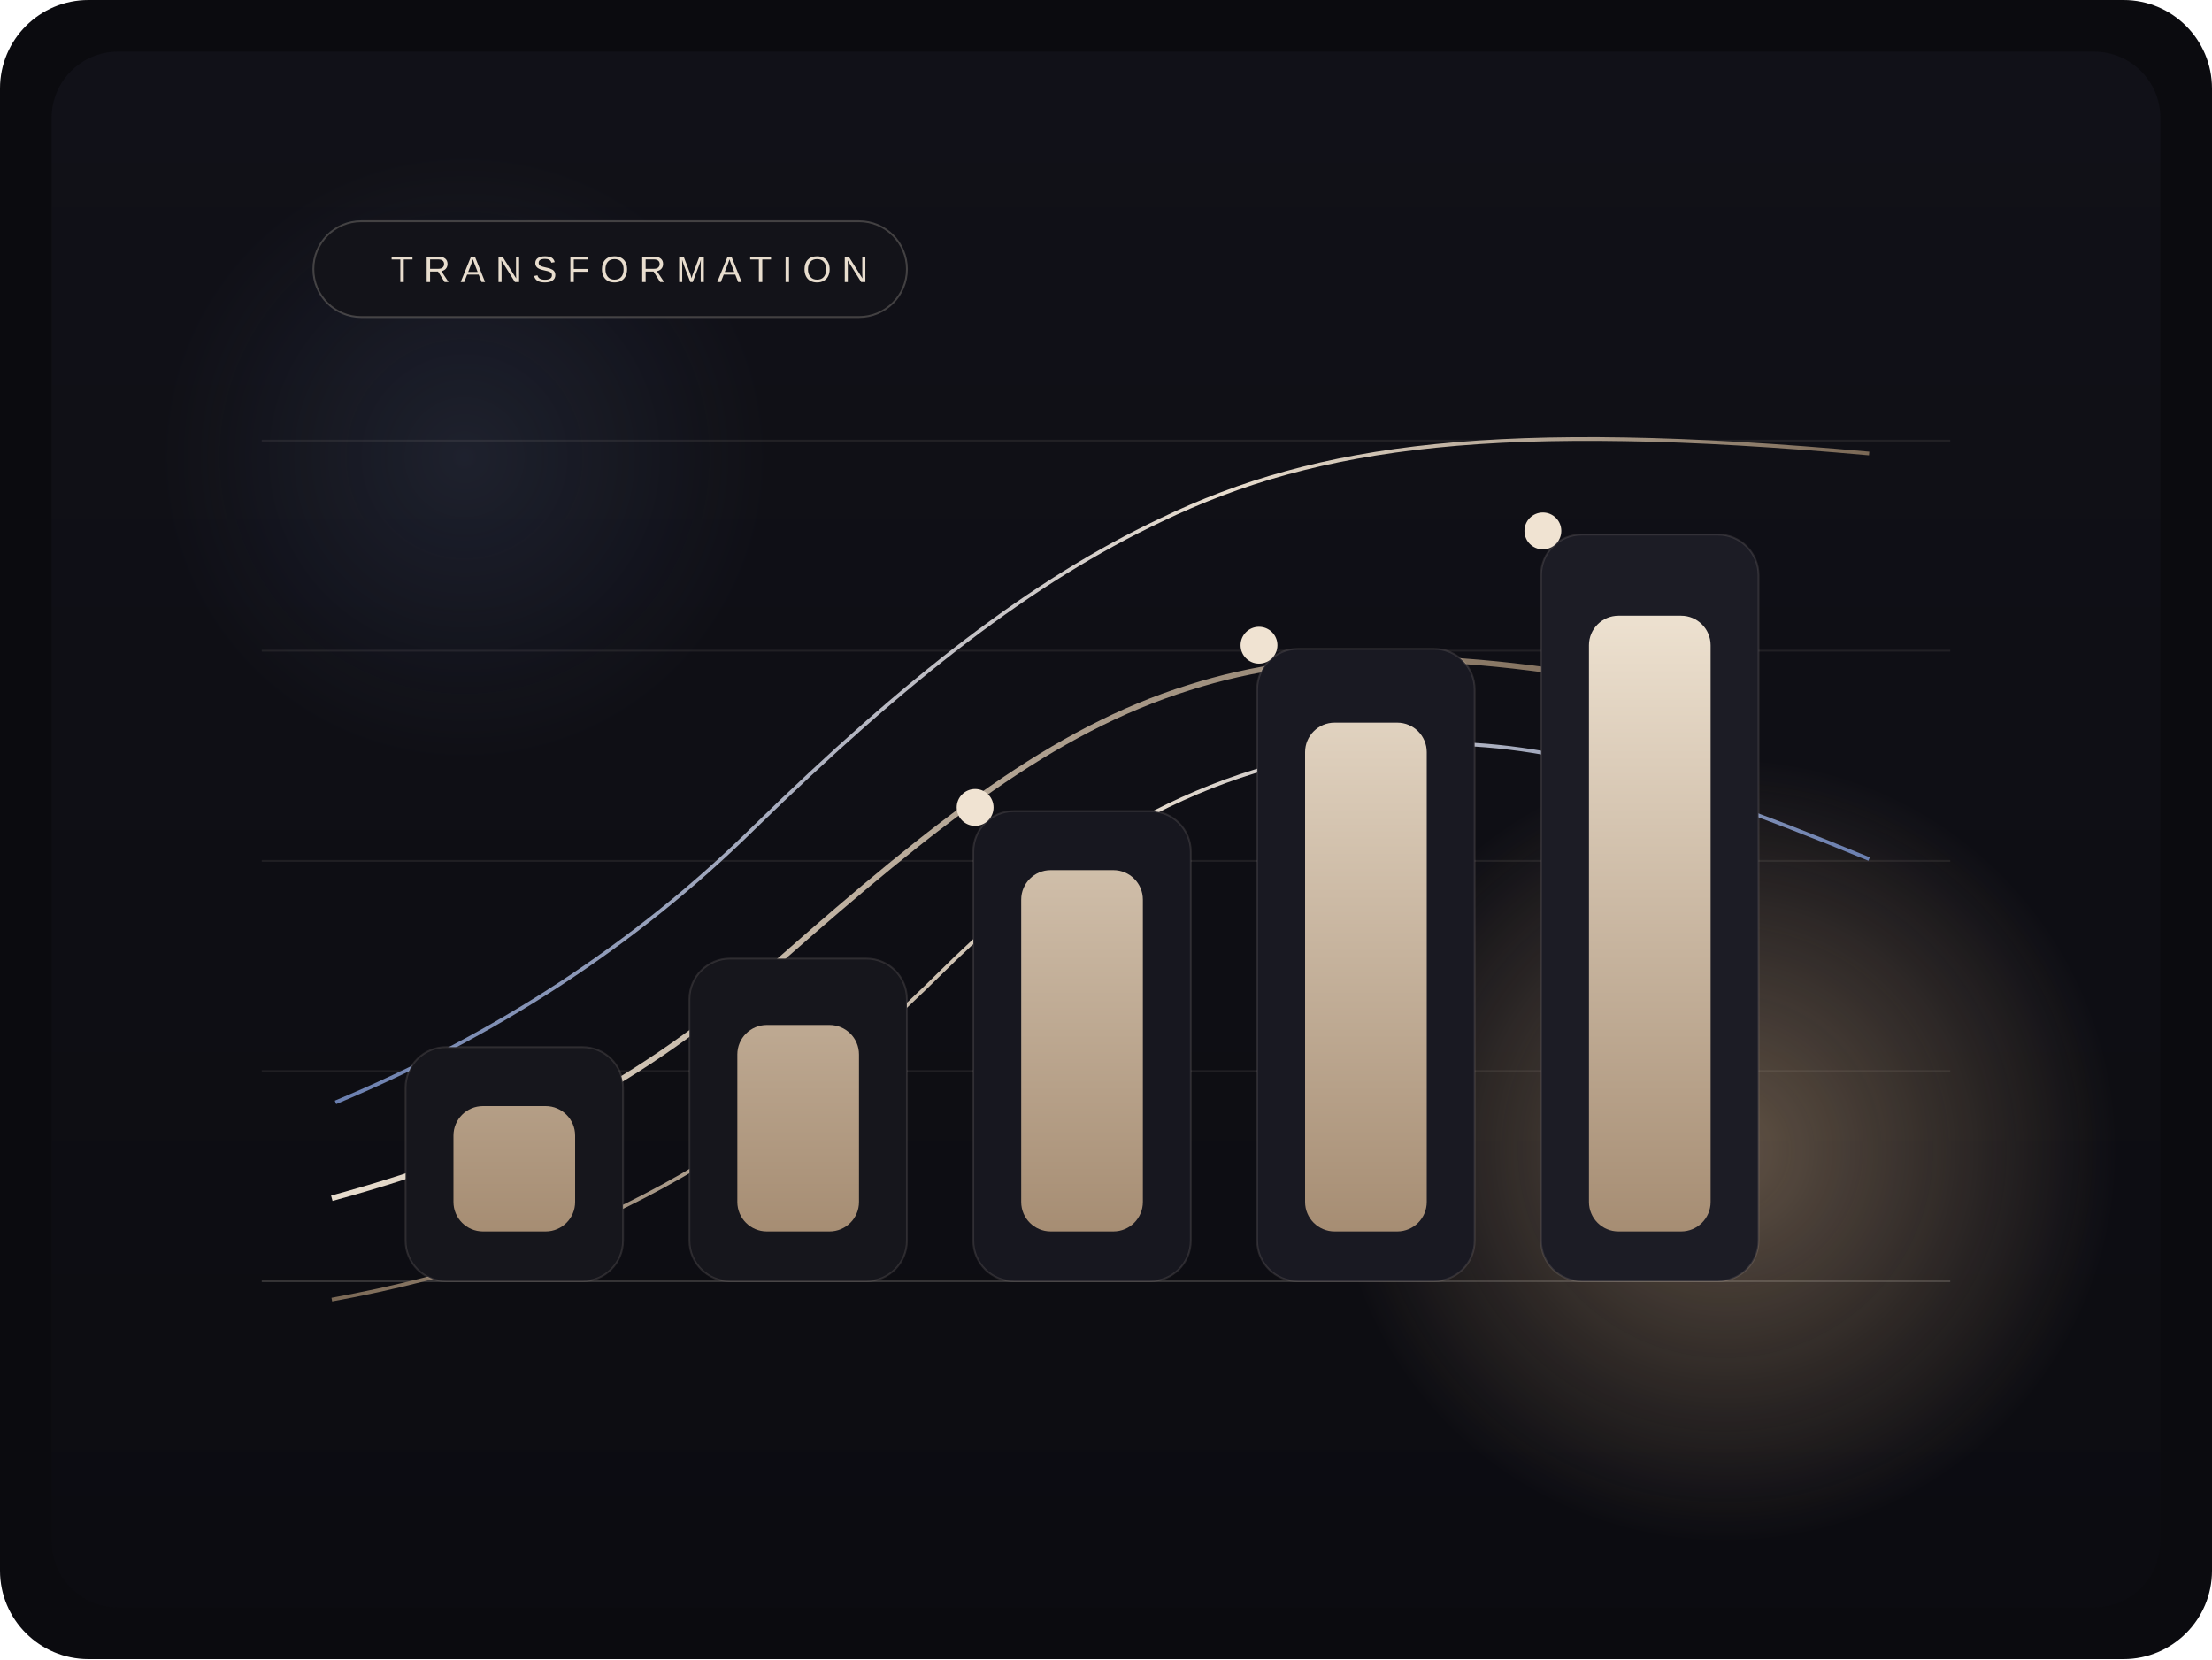
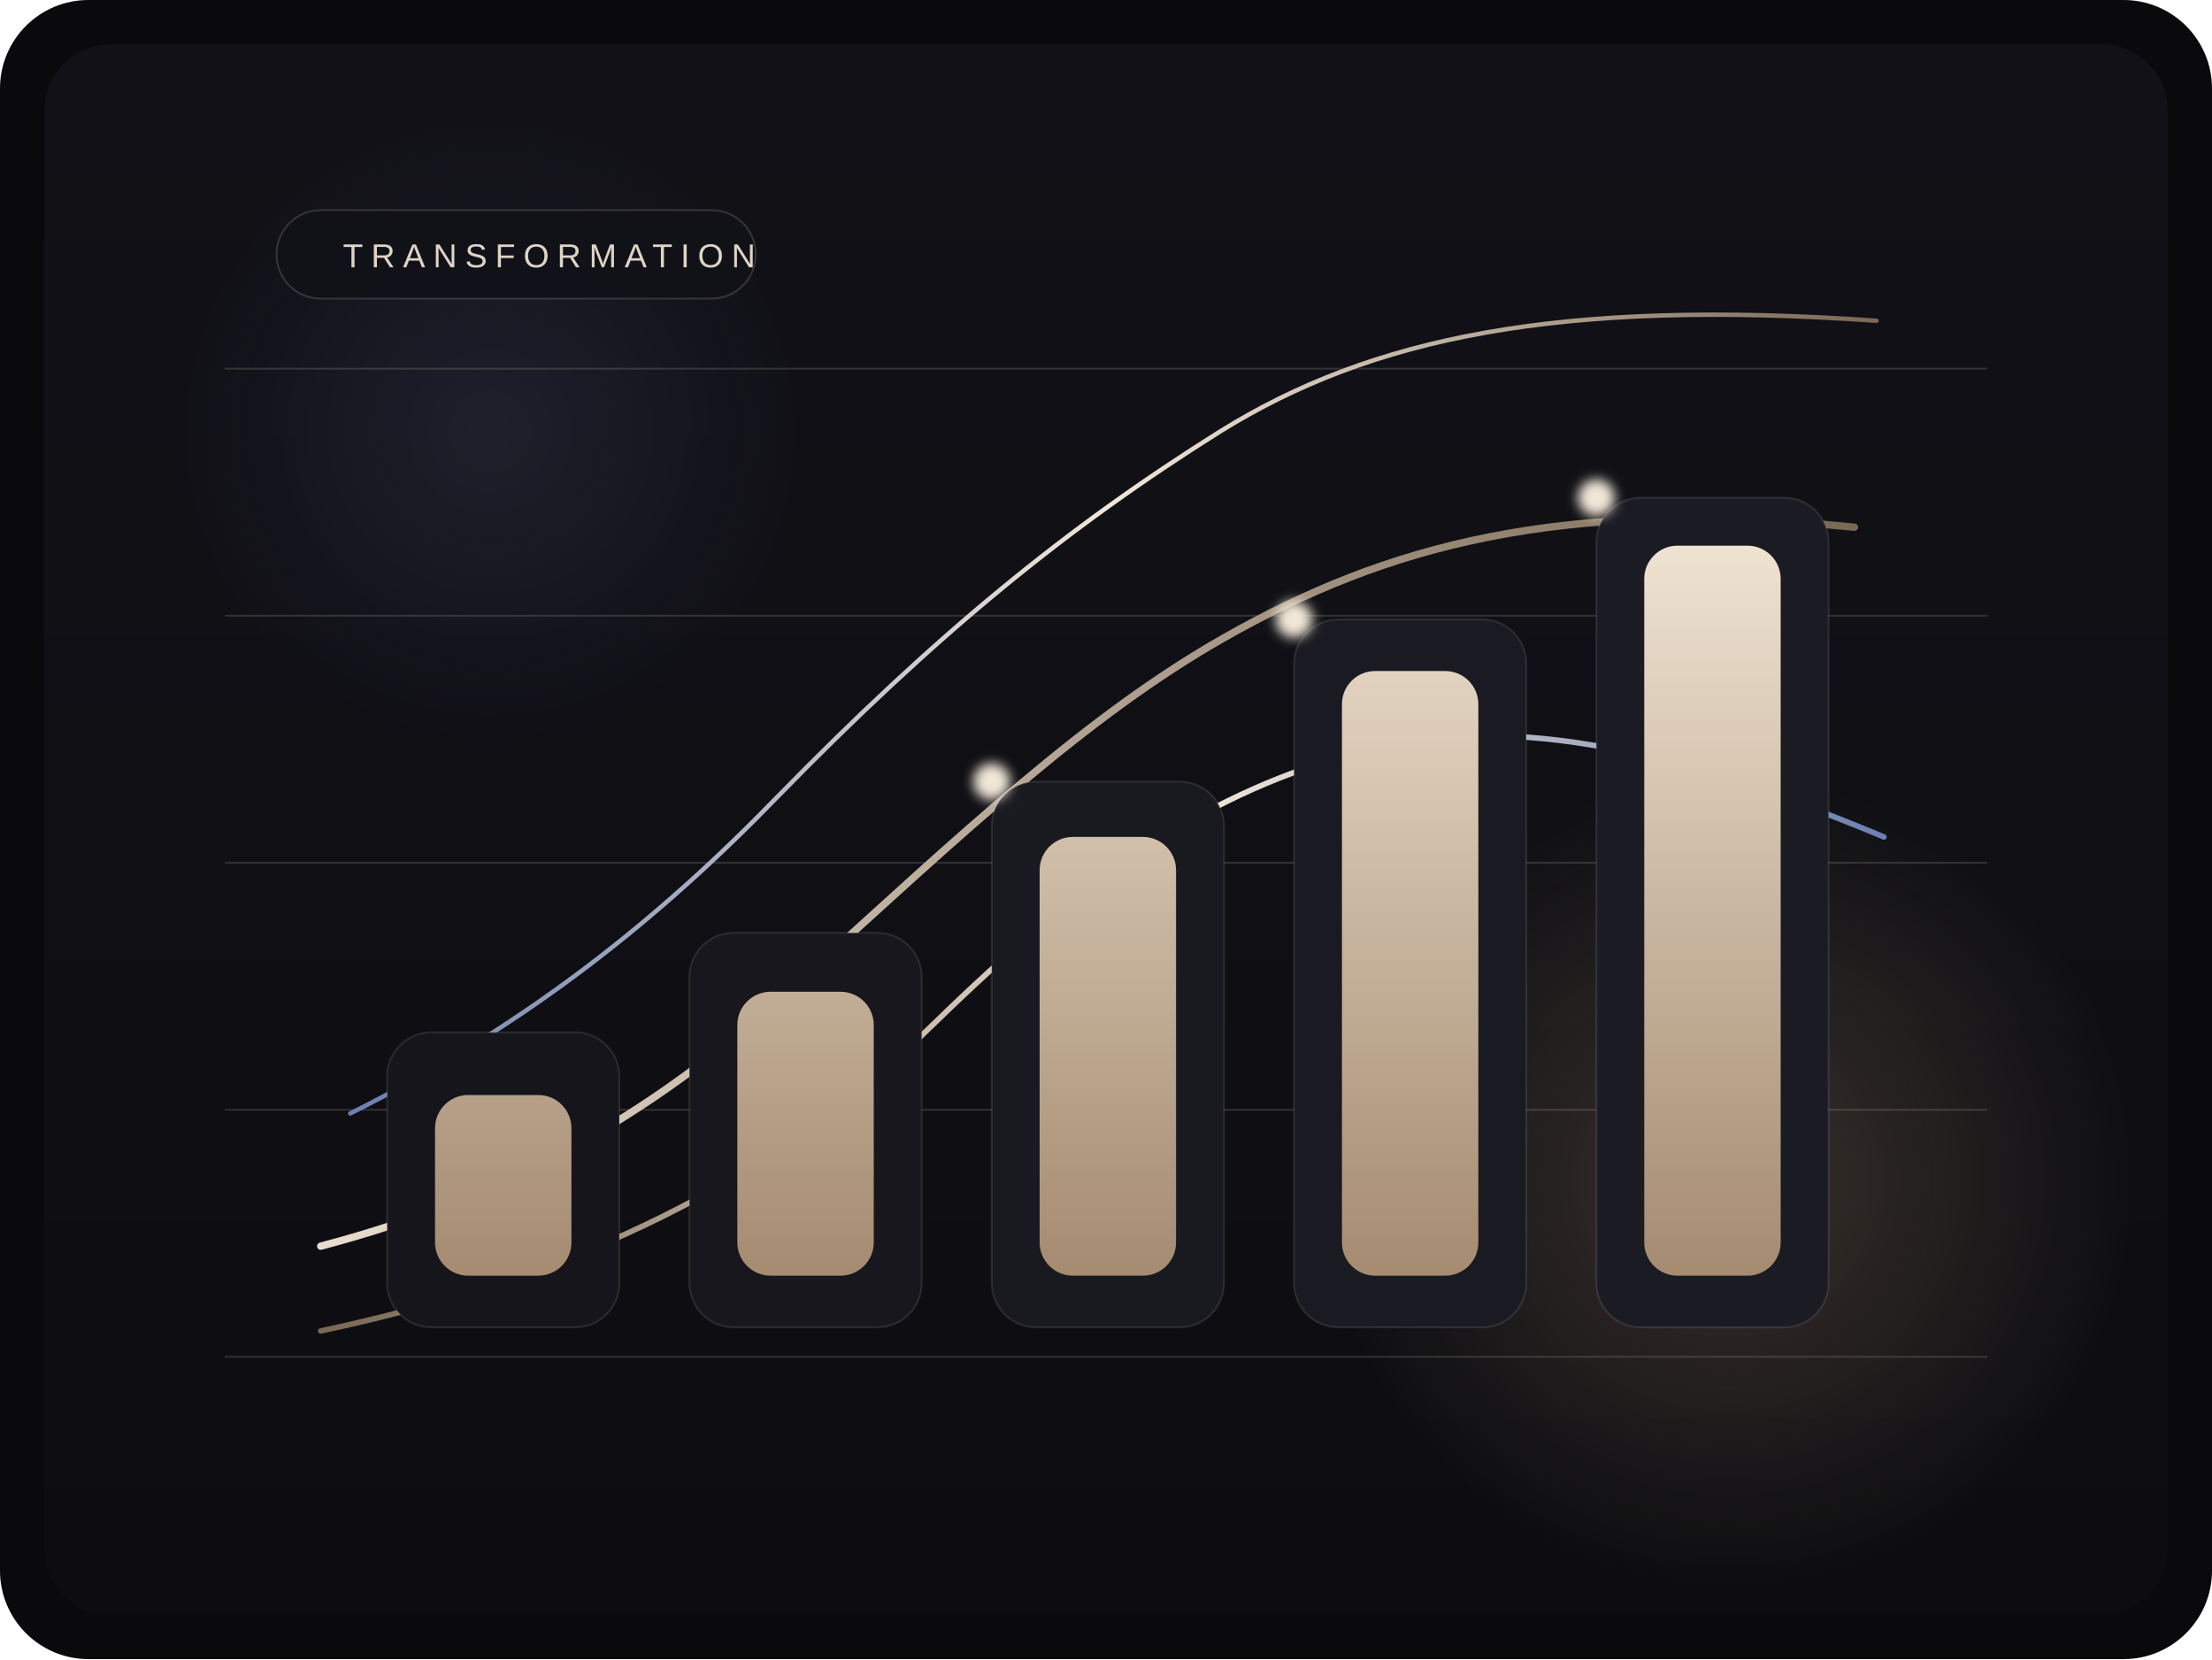
<svg xmlns="http://www.w3.org/2000/svg" width="1200" height="900" viewBox="0 0 1200 900" fill="none">
-   <rect width="1200" height="900" rx="48" fill="#0B0B0F" />
-   <rect x="28" y="28" width="1144" height="844" rx="36" fill="url(#bg)" />
-   <circle cx="936" cy="624" r="212" fill="url(#glow)" opacity="0.86" />
-   <circle cx="252" cy="248" r="164" fill="url(#glowTwo)" opacity="0.54" />
-   <path d="M142 695H1058" stroke="#F1E7D8" stroke-opacity="0.18" />
-   <path d="M142 581H1058" stroke="#F1E7D8" stroke-opacity="0.08" />
-   <path d="M142 467H1058" stroke="#F1E7D8" stroke-opacity="0.08" />
-   <path d="M142 353H1058" stroke="#F1E7D8" stroke-opacity="0.08" />
-   <path d="M142 239H1058" stroke="#F1E7D8" stroke-opacity="0.08" />
-   <rect x="170" y="120" width="322" height="52" rx="26" fill="#131319" stroke="#F1E7D8" stroke-opacity="0.22" />
-   <text x="212" y="153" fill="#E8DDCE" font-family="Manrope, Arial, sans-serif" font-size="20" letter-spacing="0.28em">TRANSFORMATION</text>
-   <path d="M180 650C290 620 354 582 424 520C507 447 571 396 645 373C714 351 795 352 911 376" stroke="url(#flowOne)" stroke-width="3" />
-   <path d="M180 705C317 680 412 625 511 527C593 446 672 409 763 404C827 400 893 416 1014 466" stroke="url(#flowTwo)" stroke-width="2" />
-   <path d="M182 598C268 562 344 513 409 449C492 368 560 315 630 282C715 241 814 228 1014 246" stroke="url(#flowThree)" stroke-width="2" />
-   <rect x="220" y="568" width="118" height="127" rx="22" fill="#16161C" stroke="#F1E7D8" stroke-opacity="0.12" />
-   <rect x="374" y="520" width="118" height="175" rx="22" fill="#16161C" stroke="#F1E7D8" stroke-opacity="0.12" />
-   <rect x="528" y="440" width="118" height="255" rx="22" fill="#17171F" stroke="#F1E7D8" stroke-opacity="0.12" />
-   <rect x="682" y="352" width="118" height="343" rx="22" fill="#191922" stroke="#F1E7D8" stroke-opacity="0.12" />
-   <rect x="836" y="290" width="118" height="405" rx="22" fill="#1C1C25" stroke="#F1E7D8" stroke-opacity="0.12" />
-   <rect x="246" y="600" width="66" height="68" rx="16" fill="url(#bar)" />
-   <rect x="400" y="556" width="66" height="112" rx="16" fill="url(#bar)" />
-   <rect x="554" y="472" width="66" height="196" rx="16" fill="url(#bar)" />
-   <rect x="708" y="392" width="66" height="276" rx="16" fill="url(#bar)" />
-   <rect x="862" y="334" width="66" height="334" rx="16" fill="url(#bar)" />
-   <circle cx="529" cy="438" r="10" fill="#F0E3D2" />
-   <circle cx="683" cy="350" r="10" fill="#F0E3D2" />
-   <circle cx="837" cy="288" r="10" fill="#F0E3D2" />
+   <rect width="1200" height="900" rx="48" fill="#0A0A0D" />
+   <rect x="24" y="24" width="1152" height="852" rx="36" fill="url(#bg)" />
+   <circle cx="938" cy="640" r="220" fill="url(#goldGlow)" opacity="0.28" />
+   <circle cx="266" cy="234" r="170" fill="url(#blueGlow)" opacity="0.2" />
+   <g opacity="0.16">
+     <path d="M122 736H1078" stroke="#E8DDCE" />
+     <path d="M122 602H1078" stroke="#E8DDCE" />
+     <path d="M122 468H1078" stroke="#E8DDCE" />
+     <path d="M122 334H1078" stroke="#E8DDCE" />
+     <path d="M122 200H1078" stroke="#E8DDCE" />
+   </g>
+   <path d="M174 676C280 648 358 602 434 532C522 452 590 388 664 346C752 296 846 270 1006 286" stroke="url(#arcOne)" stroke-width="4" stroke-linecap="round" />
+   <path d="M174 722C314 692 418 642 508 554C585 479 651 432 730 410C807 388 888 398 1022 454" stroke="url(#arcTwo)" stroke-width="3" stroke-linecap="round" />
+   <path d="M190 604C286 556 358 498 422 432C508 344 579 286 662 234C744 183 846 162 1018 174" stroke="url(#arcThree)" stroke-width="2.4" stroke-linecap="round" />
+   <g>
+     <rect x="210" y="560" width="126" height="160" rx="24" fill="#15151B" stroke="#E8DDCE" stroke-opacity="0.12" />
+     <rect x="374" y="506" width="126" height="214" rx="24" fill="#17171D" stroke="#E8DDCE" stroke-opacity="0.12" />
+     <rect x="538" y="424" width="126" height="296" rx="24" fill="#191920" stroke="#E8DDCE" stroke-opacity="0.12" />
+     <rect x="702" y="336" width="126" height="384" rx="24" fill="#1A1A22" stroke="#E8DDCE" stroke-opacity="0.12" />
+     <rect x="866" y="270" width="126" height="450" rx="24" fill="#1B1B24" stroke="#E8DDCE" stroke-opacity="0.12" />
+     <rect x="236" y="594" width="74" height="98" rx="18" fill="url(#barFill)" />
+     <rect x="400" y="538" width="74" height="154" rx="18" fill="url(#barFill)" />
+     <rect x="564" y="454" width="74" height="238" rx="18" fill="url(#barFill)" />
+     <rect x="728" y="364" width="74" height="328" rx="18" fill="url(#barFill)" />
+     <rect x="892" y="296" width="74" height="396" rx="18" fill="url(#barFill)" />
+   </g>
+   <g filter="url(#softGlow)">
+     <circle cx="538" cy="424" r="10" fill="#F1E7D8" />
+     <circle cx="702" cy="336" r="10" fill="#F1E7D8" />
+     <circle cx="866" cy="270" r="10" fill="#F1E7D8" />
+   </g>
+   <g opacity="0.95">
+     <rect x="150" y="114" width="260" height="48" rx="24" fill="#111118" stroke="#E8DDCE" stroke-opacity="0.18" />
+     <text x="186" y="145" fill="#E8DDCE" font-family="Manrope, Arial, sans-serif" font-size="18" letter-spacing="0.24em">TRANSFORMATION</text>
+   </g>
  <defs>
-     <linearGradient id="bg" x1="600" y1="28" x2="600" y2="872" gradientUnits="userSpaceOnUse">
-       <stop stop-color="#111118" />
-       <stop offset="1" stop-color="#0C0C11" />
+     <linearGradient id="bg" x1="600" y1="24" x2="600" y2="876" gradientUnits="userSpaceOnUse">
+       <stop stop-color="#111117" />
+       <stop offset="1" stop-color="#0D0D11" />
    </linearGradient>
-     <radialGradient id="glow" cx="0" cy="0" r="1" gradientUnits="userSpaceOnUse" gradientTransform="translate(936 624) rotate(90) scale(212)">
-       <stop stop-color="#D6B38B" stop-opacity="0.48" />
-       <stop offset="1" stop-color="#D6B38B" stop-opacity="0" />
+     <radialGradient id="goldGlow" cx="0" cy="0" r="1" gradientUnits="userSpaceOnUse" gradientTransform="translate(938 640) rotate(90) scale(220)">
+       <stop stop-color="#D7B187" stop-opacity="0.78" />
+       <stop offset="1" stop-color="#D7B187" stop-opacity="0" />
    </radialGradient>
-     <radialGradient id="glowTwo" cx="0" cy="0" r="1" gradientUnits="userSpaceOnUse" gradientTransform="translate(252 248) rotate(90) scale(164)">
-       <stop stop-color="#6A7FB0" stop-opacity="0.28" />
-       <stop offset="1" stop-color="#6A7FB0" stop-opacity="0" />
+     <radialGradient id="blueGlow" cx="0" cy="0" r="1" gradientUnits="userSpaceOnUse" gradientTransform="translate(266 234) rotate(90) scale(170)">
+       <stop stop-color="#6C80B0" stop-opacity="0.72" />
+       <stop offset="1" stop-color="#6C80B0" stop-opacity="0" />
    </radialGradient>
-     <linearGradient id="flowOne" x1="180" y1="510" x2="911" y2="510" gradientUnits="userSpaceOnUse">
+     <linearGradient id="arcOne" x1="174" y1="459" x2="1006" y2="459" gradientUnits="userSpaceOnUse">
      <stop stop-color="#E8DDCE" />
      <stop offset="1" stop-color="#7A6855" />
    </linearGradient>
-     <linearGradient id="flowTwo" x1="180" y1="552" x2="1014" y2="552" gradientUnits="userSpaceOnUse">
+     <linearGradient id="arcTwo" x1="174" y1="540" x2="1022" y2="540" gradientUnits="userSpaceOnUse">
      <stop stop-color="#7A6855" />
-       <stop offset="0.52" stop-color="#E8DDCE" />
-       <stop offset="1" stop-color="#6A7FB0" />
+       <stop offset="0.56" stop-color="#F1E7D8" />
+       <stop offset="1" stop-color="#6C80B0" />
    </linearGradient>
-     <linearGradient id="flowThree" x1="182" y1="422" x2="1014" y2="422" gradientUnits="userSpaceOnUse">
-       <stop stop-color="#6A7FB0" />
-       <stop offset="0.58" stop-color="#E8DDCE" />
+     <linearGradient id="arcThree" x1="190" y1="390" x2="1018" y2="390" gradientUnits="userSpaceOnUse">
+       <stop stop-color="#6C80B0" />
+       <stop offset="0.5" stop-color="#F1E7D8" />
      <stop offset="1" stop-color="#7A6855" />
    </linearGradient>
-     <linearGradient id="bar" x1="279" y1="334" x2="279" y2="668" gradientUnits="userSpaceOnUse">
-       <stop stop-color="#EDE1D0" />
-       <stop offset="1" stop-color="#A68D73" />
+     <linearGradient id="barFill" x1="273" y1="296" x2="273" y2="692" gradientUnits="userSpaceOnUse">
+       <stop stop-color="#EEE2D1" />
+       <stop offset="1" stop-color="#A58B70" />
    </linearGradient>
+     <filter id="softGlow" x="522" y="254" width="360" height="186" filterUnits="userSpaceOnUse" color-interpolation-filters="sRGB">
+       <feFlood flood-opacity="0" result="BackgroundImageFix" />
+       <feBlend mode="normal" in="SourceGraphic" in2="BackgroundImageFix" result="shape" />
+       <feGaussianBlur stdDeviation="3" result="effect1_foregroundBlur_0_1" />
+     </filter>
  </defs>
</svg>
